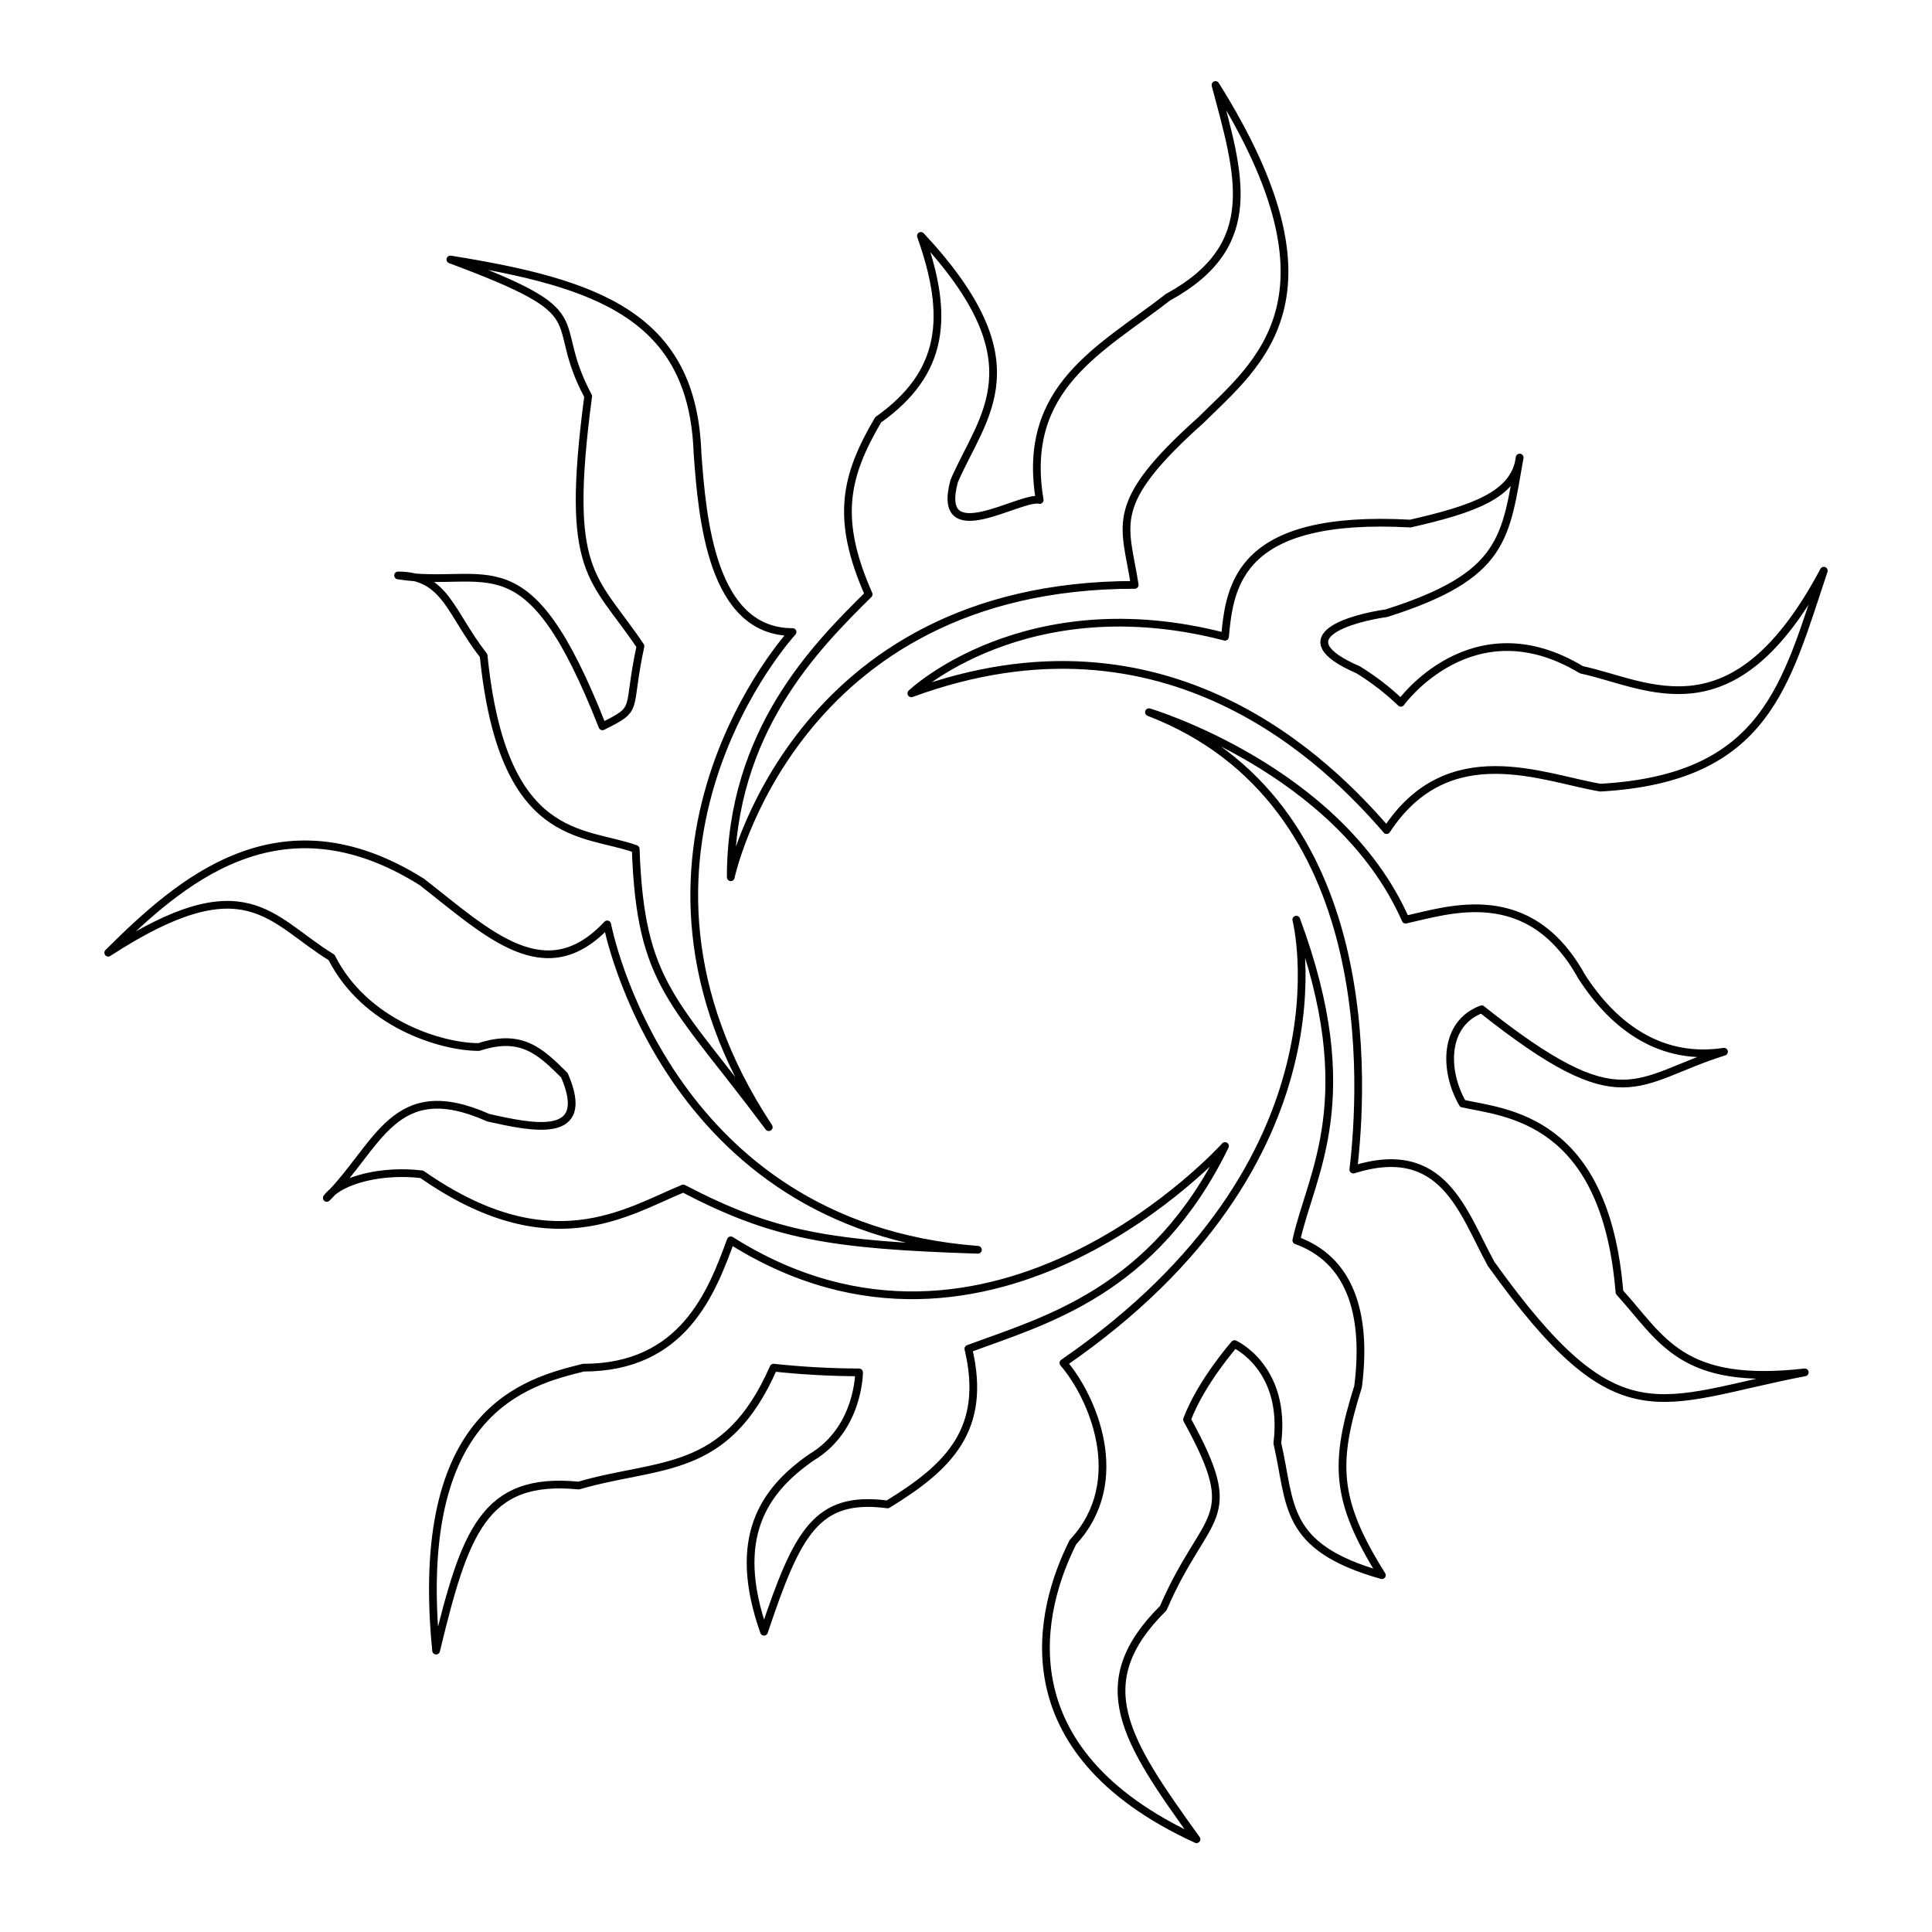
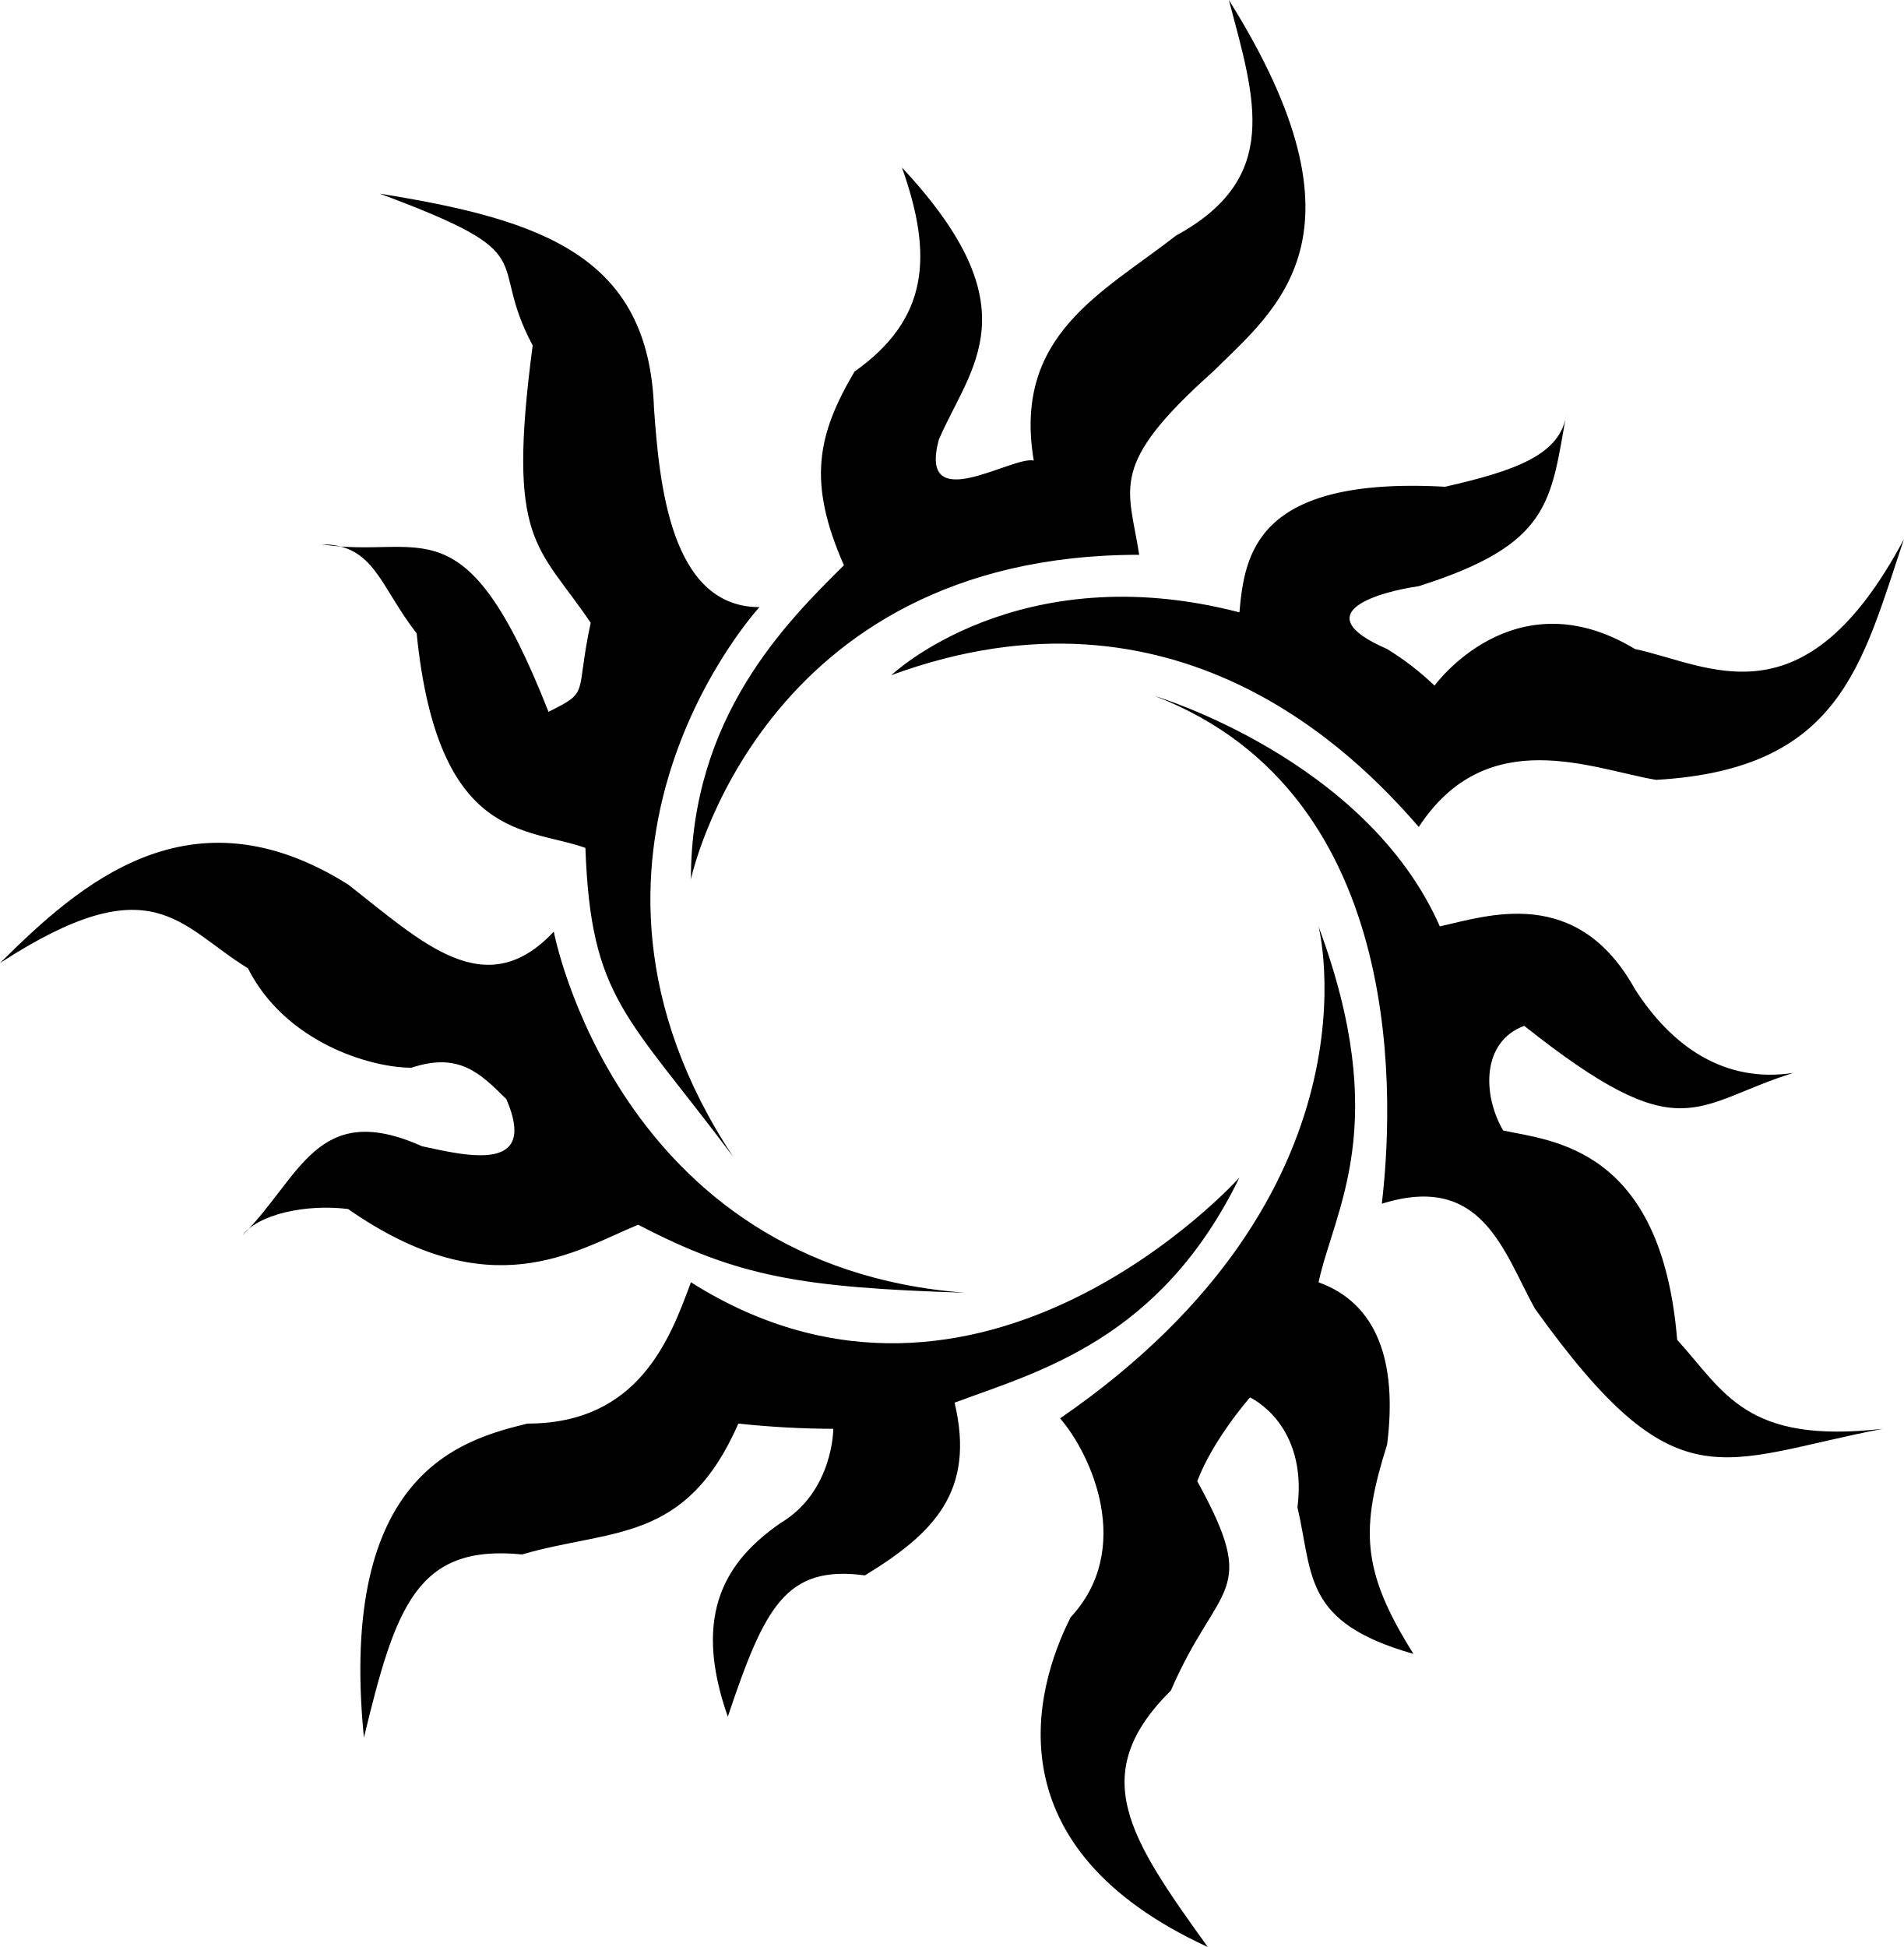
- <svg xmlns="http://www.w3.org/2000/svg" width="2000" height="2000" viewBox="0 0 250 250">
+ <svg xmlns="http://www.w3.org/2000/svg" width="222" height="227" viewBox="0 0 222 227">
  <defs>
    <style>
      .cls-1 {
-         fill: #ffd050;
-         fill-opacity: 0;
-         stroke: #000;
-         stroke-linejoin: round;
-         stroke-width: 1px;
        fill-rule: evenodd;
      }
    </style>
  </defs>
-   <path class="cls-1" d="M94.56,113.516s7.995-37.833,52.271-37.833c-1.23-7.933-3.69-10.374,8.609-21.357C162.82,47,174.5,38.46,157.285,11c3.075,11.594,6.15,20.747-6.149,27.46-8.61,6.712-19.064,11.594-16.6,26.239-2.46-.61-13.529,6.712-11.07-2.441,3.69-8.543,11.07-15.255-4.3-31.731,3.689,10.374,3.075,17.7-5.535,23.8-4.305,7.323-5.535,12.815-1.23,22.578C105.629,83.616,94.56,94.6,94.56,113.516Zm23.368-23.8s14.759-14.035,40.587-7.323C159.13,75.683,160.36,66.53,182.5,67.75c7.994-1.831,13.529-3.661,14.144-8.543C194.8,69.581,194.8,74.462,179.424,79.344c-4.305.61-13.529,3.051-3.69,7.323a32.545,32.545,0,0,1,5.535,4.272s9.224-12.815,23.368-4.272C213.246,88.5,224.316,95.82,236,73.852c-4.92,14.645-7.38,26.85-28.9,28.07-7.38-1.22-19.679-6.712-27.673,5.492C172.044,98.871,151.136,77.513,117.928,89.718Zm30.748,2.441s24.6,7.323,33.208,26.849c5.534-1.22,15.988-4.882,22.753,7.323,4.305,6.712,10.454,10.983,18.449,9.763-11.684,3.661-12.914,9.153-31.363-5.492-4.92,1.831-4.92,7.933-2.46,12.2,5.535,1.221,18.449,1.831,20.294,24.409,5.534,6.1,7.994,12.2,23.983,10.374-19.064,3.661-23.983,9.153-40.587-14.035-3.69-6.713-6.15-15.866-17.834-12.205C176.349,140.976,178.809,103.753,148.676,92.159Zm19.064,26.849s7.994,31.121-30.133,57.36c3.689,4.272,8.609,15.256,1.23,23.188-4.3,8.543-9.225,26.85,15.988,38.444-9.224-12.815-14.144-20.137-4.3-29.9,5.534-12.814,10.454-10.983,3.075-24.408,1.844-4.882,6.149-9.764,6.149-9.764s6.765,3.051,5.535,12.815c1.845,7.933.615,13.425,13.529,17.086-6.15-9.764-6.15-14.645-3.075-24.409,1.23-9.763-1.23-16.476-7.994-18.916C169.584,151.96,176.349,142.2,167.74,119.008Zm-9.225,29.29S128.382,181.86,94.56,160.5c-2.46,6.712-6.15,16.475-19.064,16.475-7.38,1.831-22.139,5.492-19.064,36.613,3.69-15.255,6.15-22.578,18.449-21.357,10.454-3.051,19.064-1.221,25.213-15.256a107.42,107.42,0,0,0,11.069.611s0,7.322-6.149,10.984c-6.15,4.271-10.454,10.373-6.15,22.577,4.3-12.814,6.765-17.7,15.989-16.475,7.994-4.882,12.914-9.764,10.454-20.137C135.147,170.876,149.291,167.215,158.515,148.3Zm-79.944-28.68s7.38,39.054,47.966,42.105c-19.063-.61-26.443-1.831-38.127-7.933-7.38,3.051-17.219,9.764-33.823-1.83-4.92-.611-10.454.61-12.3,3.051C49.053,148.3,50.9,139.145,63.2,144.637c5.535,1.22,13.529,3.051,9.839-5.492-3.075-3.051-5.535-5.492-11.069-3.661-4.92,0-14.759-3.051-19.064-11.594-7.994-4.882-11.069-12.2-28.9-.611,9.224-9.153,22.138-20.747,40.587-9.153C63.2,120.839,70.576,128.161,78.571,119.618Zm23.983-37.833s-26.443,28.68-3.075,64.072c-12.3-16.475-16.6-18.306-17.219-36-6.764-2.441-17.219-.61-19.679-25.019-4.3-5.492-4.92-10.374-11.069-10.374,11.684,1.831,16.6-5.492,26.443,19.527,4.92-2.441,3.075-1.831,4.92-10.374-6.15-9.153-9.839-9.153-6.765-32.341C70.576,40.9,77.956,40.9,58.277,33.578,77.341,36.629,89.64,40.9,90.255,58.6,90.87,67.14,92.1,81.785,102.554,81.785Z" />
+   <path class="cls-1" d="M80.56,102.516s7.994-37.833,52.271-37.833c-1.23-7.933-3.69-10.374,8.609-21.357C148.82,36,160.5,27.46,143.285,0c3.075,11.594,6.15,20.747-6.149,27.46-8.61,6.712-19.064,11.594-16.6,26.239-2.46-.61-13.529,6.712-11.07-2.441,3.69-8.543,11.07-15.255-4.3-31.731,3.689,10.374,3.075,17.7-5.535,23.8-4.3,7.323-5.535,12.814-1.23,22.578C91.629,72.616,80.56,83.6,80.56,102.516Zm23.368-23.8s14.759-14.035,40.587-7.323C145.13,64.683,146.36,55.53,168.5,56.75c7.994-1.831,13.529-3.661,14.144-8.543C180.8,58.581,180.8,63.462,165.424,68.344c-4.305.61-13.529,3.051-3.69,7.323a32.545,32.545,0,0,1,5.535,4.272s9.224-12.815,23.368-4.272C199.246,77.5,210.316,84.82,222,62.852c-4.92,14.645-7.38,26.85-28.9,28.07-7.38-1.22-19.679-6.712-27.673,5.492C158.044,87.871,137.136,66.513,103.928,78.718Zm30.748,2.441s24.6,7.323,33.208,26.849c5.534-1.22,15.988-4.882,22.753,7.323,4.305,6.712,10.454,10.983,18.449,9.763-11.684,3.661-12.914,9.153-31.363-5.492-4.92,1.831-4.92,7.933-2.46,12.2,5.535,1.221,18.449,1.831,20.294,24.409,5.534,6.1,7.994,12.2,23.983,10.374-19.064,3.661-23.983,9.153-40.587-14.035-3.69-6.713-6.15-15.866-17.834-12.205C162.349,129.976,164.809,92.753,134.676,81.159Zm19.064,26.849s7.994,31.121-30.133,57.36c3.689,4.272,8.609,15.256,1.23,23.188-4.305,8.543-9.225,26.85,15.988,38.444-9.224-12.815-14.144-20.137-4.3-29.9,5.534-12.814,10.454-10.983,3.075-24.408,1.844-4.882,6.149-9.764,6.149-9.764s6.765,3.051,5.535,12.815c1.845,7.933.615,13.425,13.529,17.086-6.15-9.764-6.15-14.645-3.075-24.409,1.23-9.763-1.23-16.476-7.994-18.916C155.584,140.96,162.349,131.2,153.74,108.008Zm-9.225,29.29S114.382,170.86,80.56,149.5c-2.46,6.712-6.15,16.475-19.064,16.475-7.379,1.831-22.139,5.492-19.064,36.613,3.69-15.255,6.15-22.578,18.449-21.357,10.454-3.051,19.064-1.221,25.213-15.256a107.418,107.418,0,0,0,11.069.611s0,7.322-6.15,10.984c-6.15,4.271-10.454,10.373-6.15,22.577,4.3-12.814,6.764-17.7,15.989-16.475,7.994-4.882,12.914-9.764,10.454-20.137C121.147,159.876,135.291,156.215,144.515,137.3Zm-79.944-28.68s7.38,39.054,47.966,42.105c-19.063-.61-26.443-1.831-38.127-7.933-7.38,3.051-17.219,9.764-33.823-1.83-4.92-.611-10.454.61-12.3,3.051C35.053,137.3,36.9,128.145,49.2,133.637c5.535,1.22,13.529,3.051,9.839-5.492-3.075-3.051-5.535-5.492-11.069-3.661-4.92,0-14.759-3.051-19.064-11.594-7.994-4.882-11.069-12.2-28.9-.611,9.224-9.153,22.138-20.747,40.587-9.153C49.2,109.839,56.576,117.161,64.571,108.618ZM88.554,70.785s-26.443,28.68-3.075,64.072c-12.3-16.475-16.6-18.306-17.219-36-6.764-2.441-17.219-.61-19.679-25.019-4.3-5.492-4.92-10.374-11.069-10.374,11.684,1.831,16.6-5.492,26.443,19.527,4.92-2.441,3.075-1.831,4.92-10.374-6.15-9.153-9.839-9.153-6.765-32.341C56.576,29.9,63.956,29.9,44.277,22.578,63.341,25.629,75.64,29.9,76.255,47.6,76.87,56.14,78.1,70.785,88.554,70.785Z" />
</svg>
